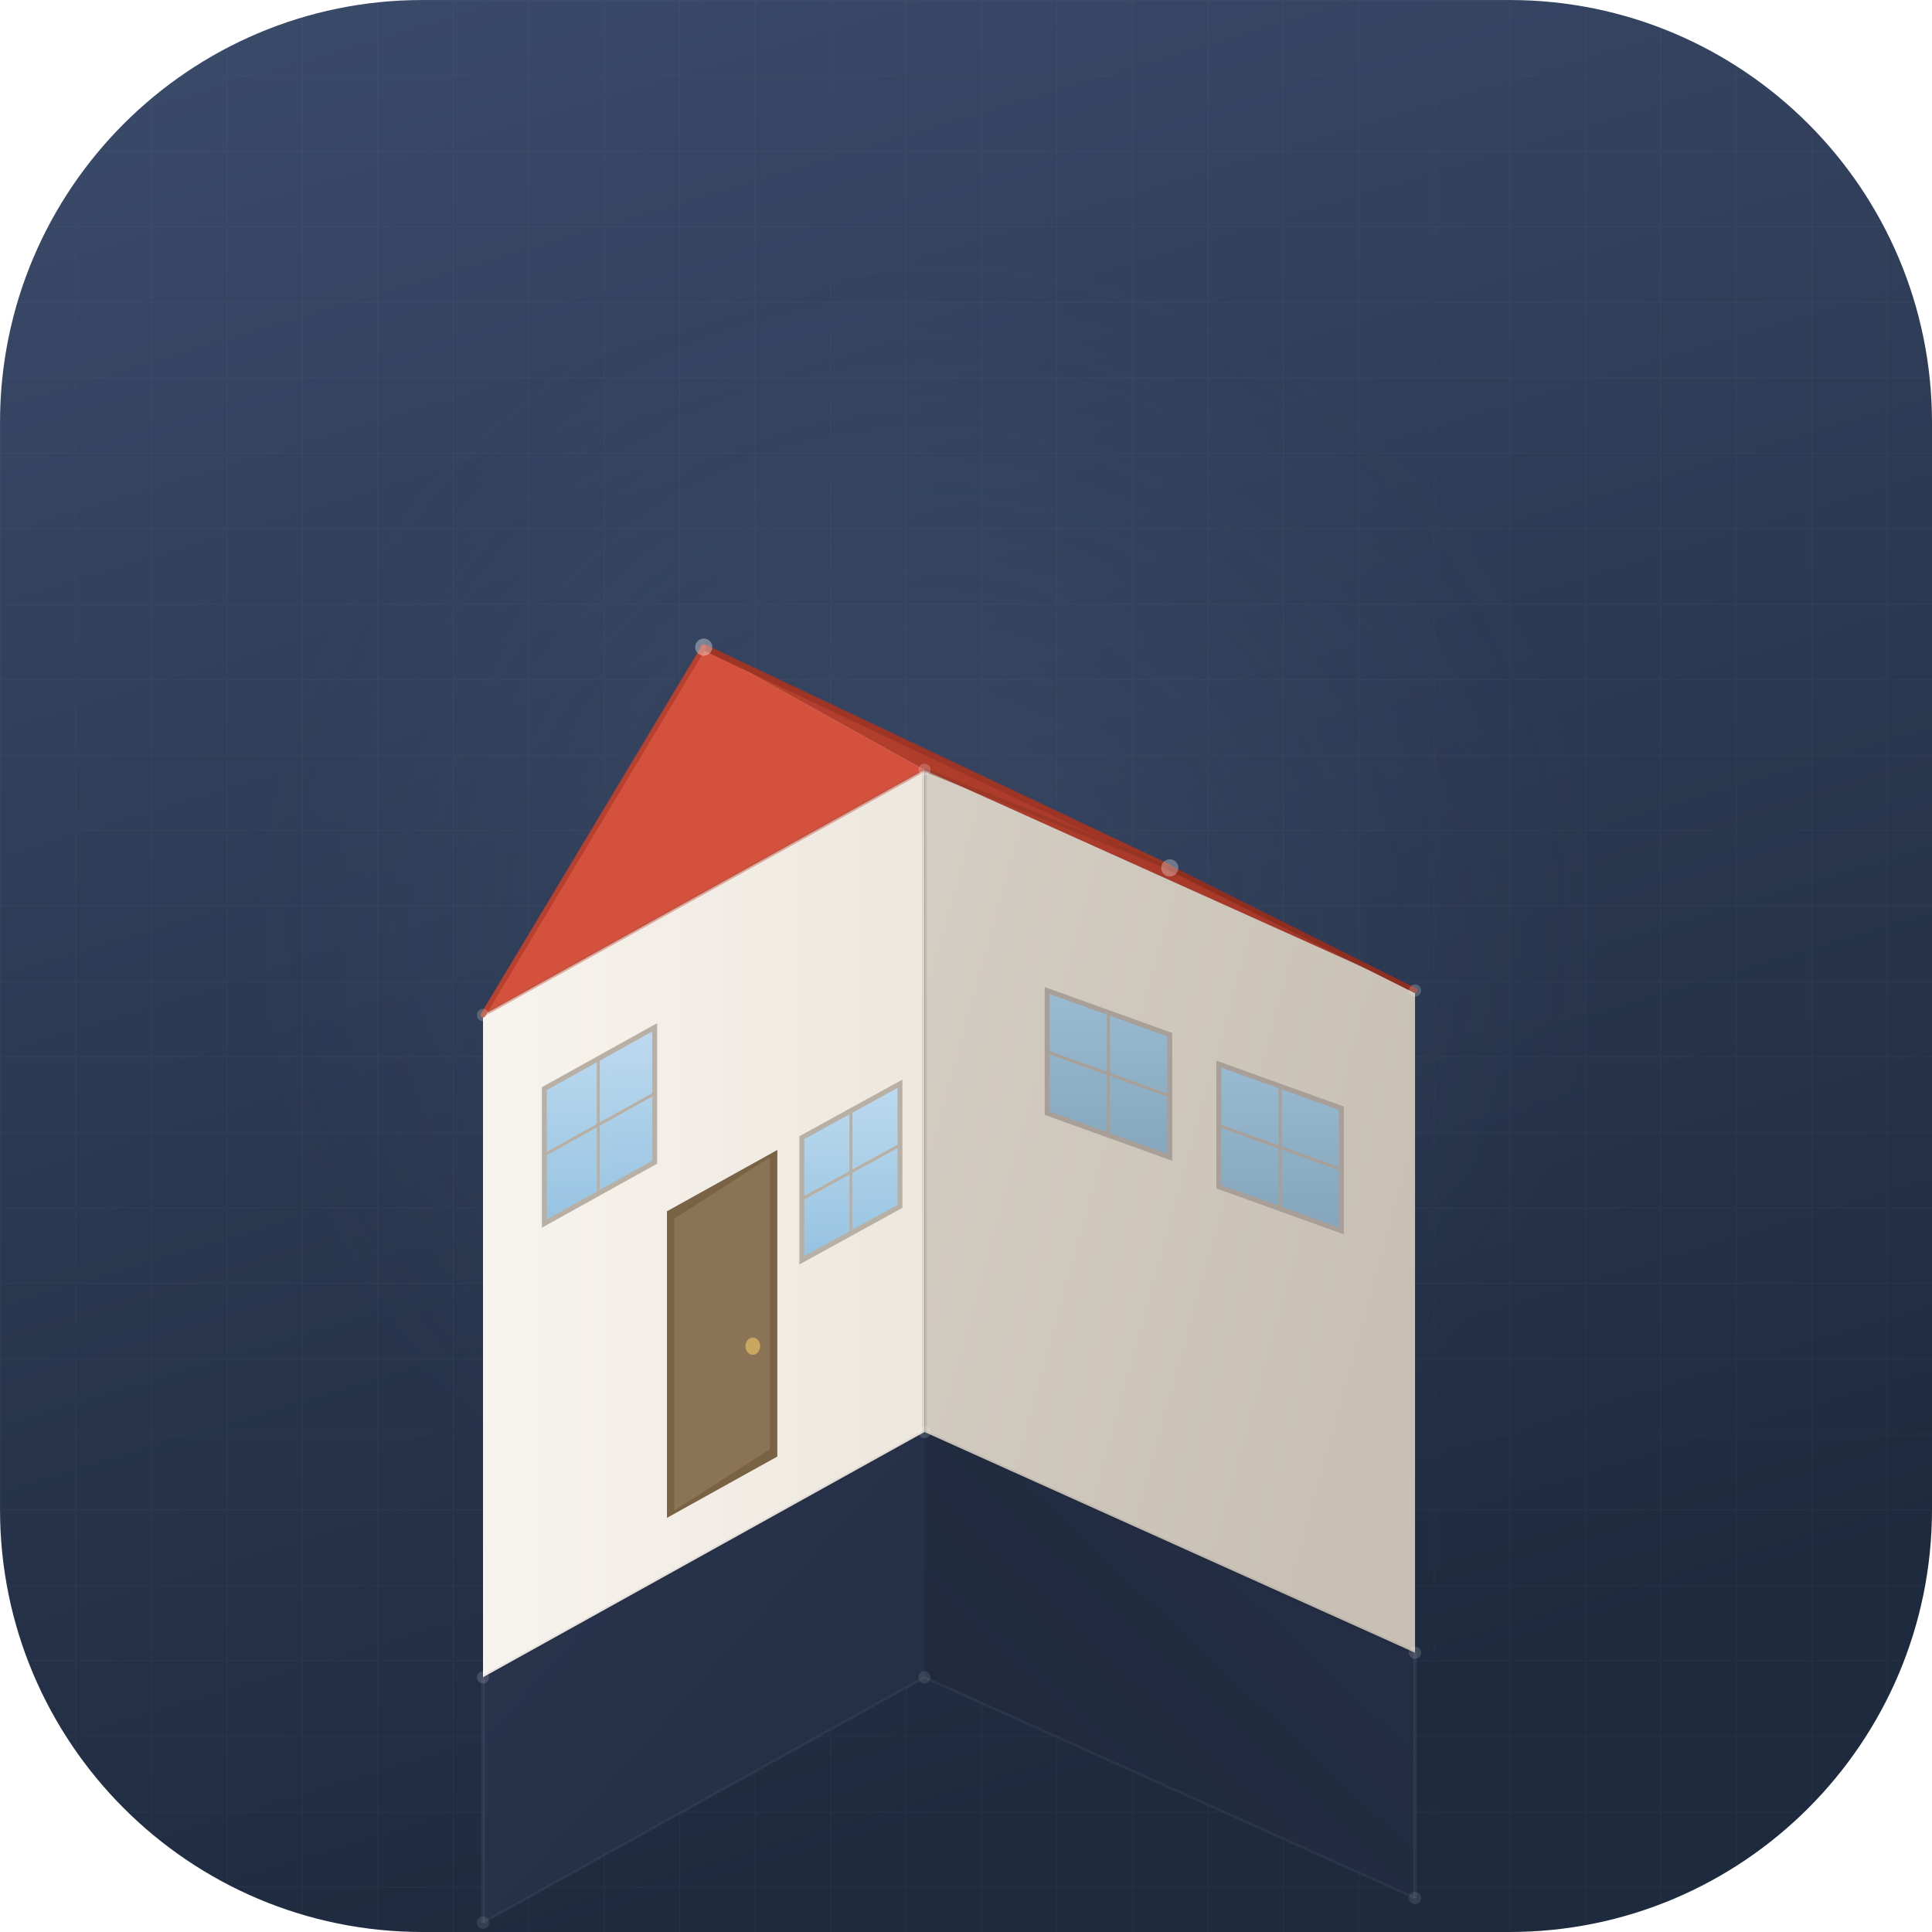
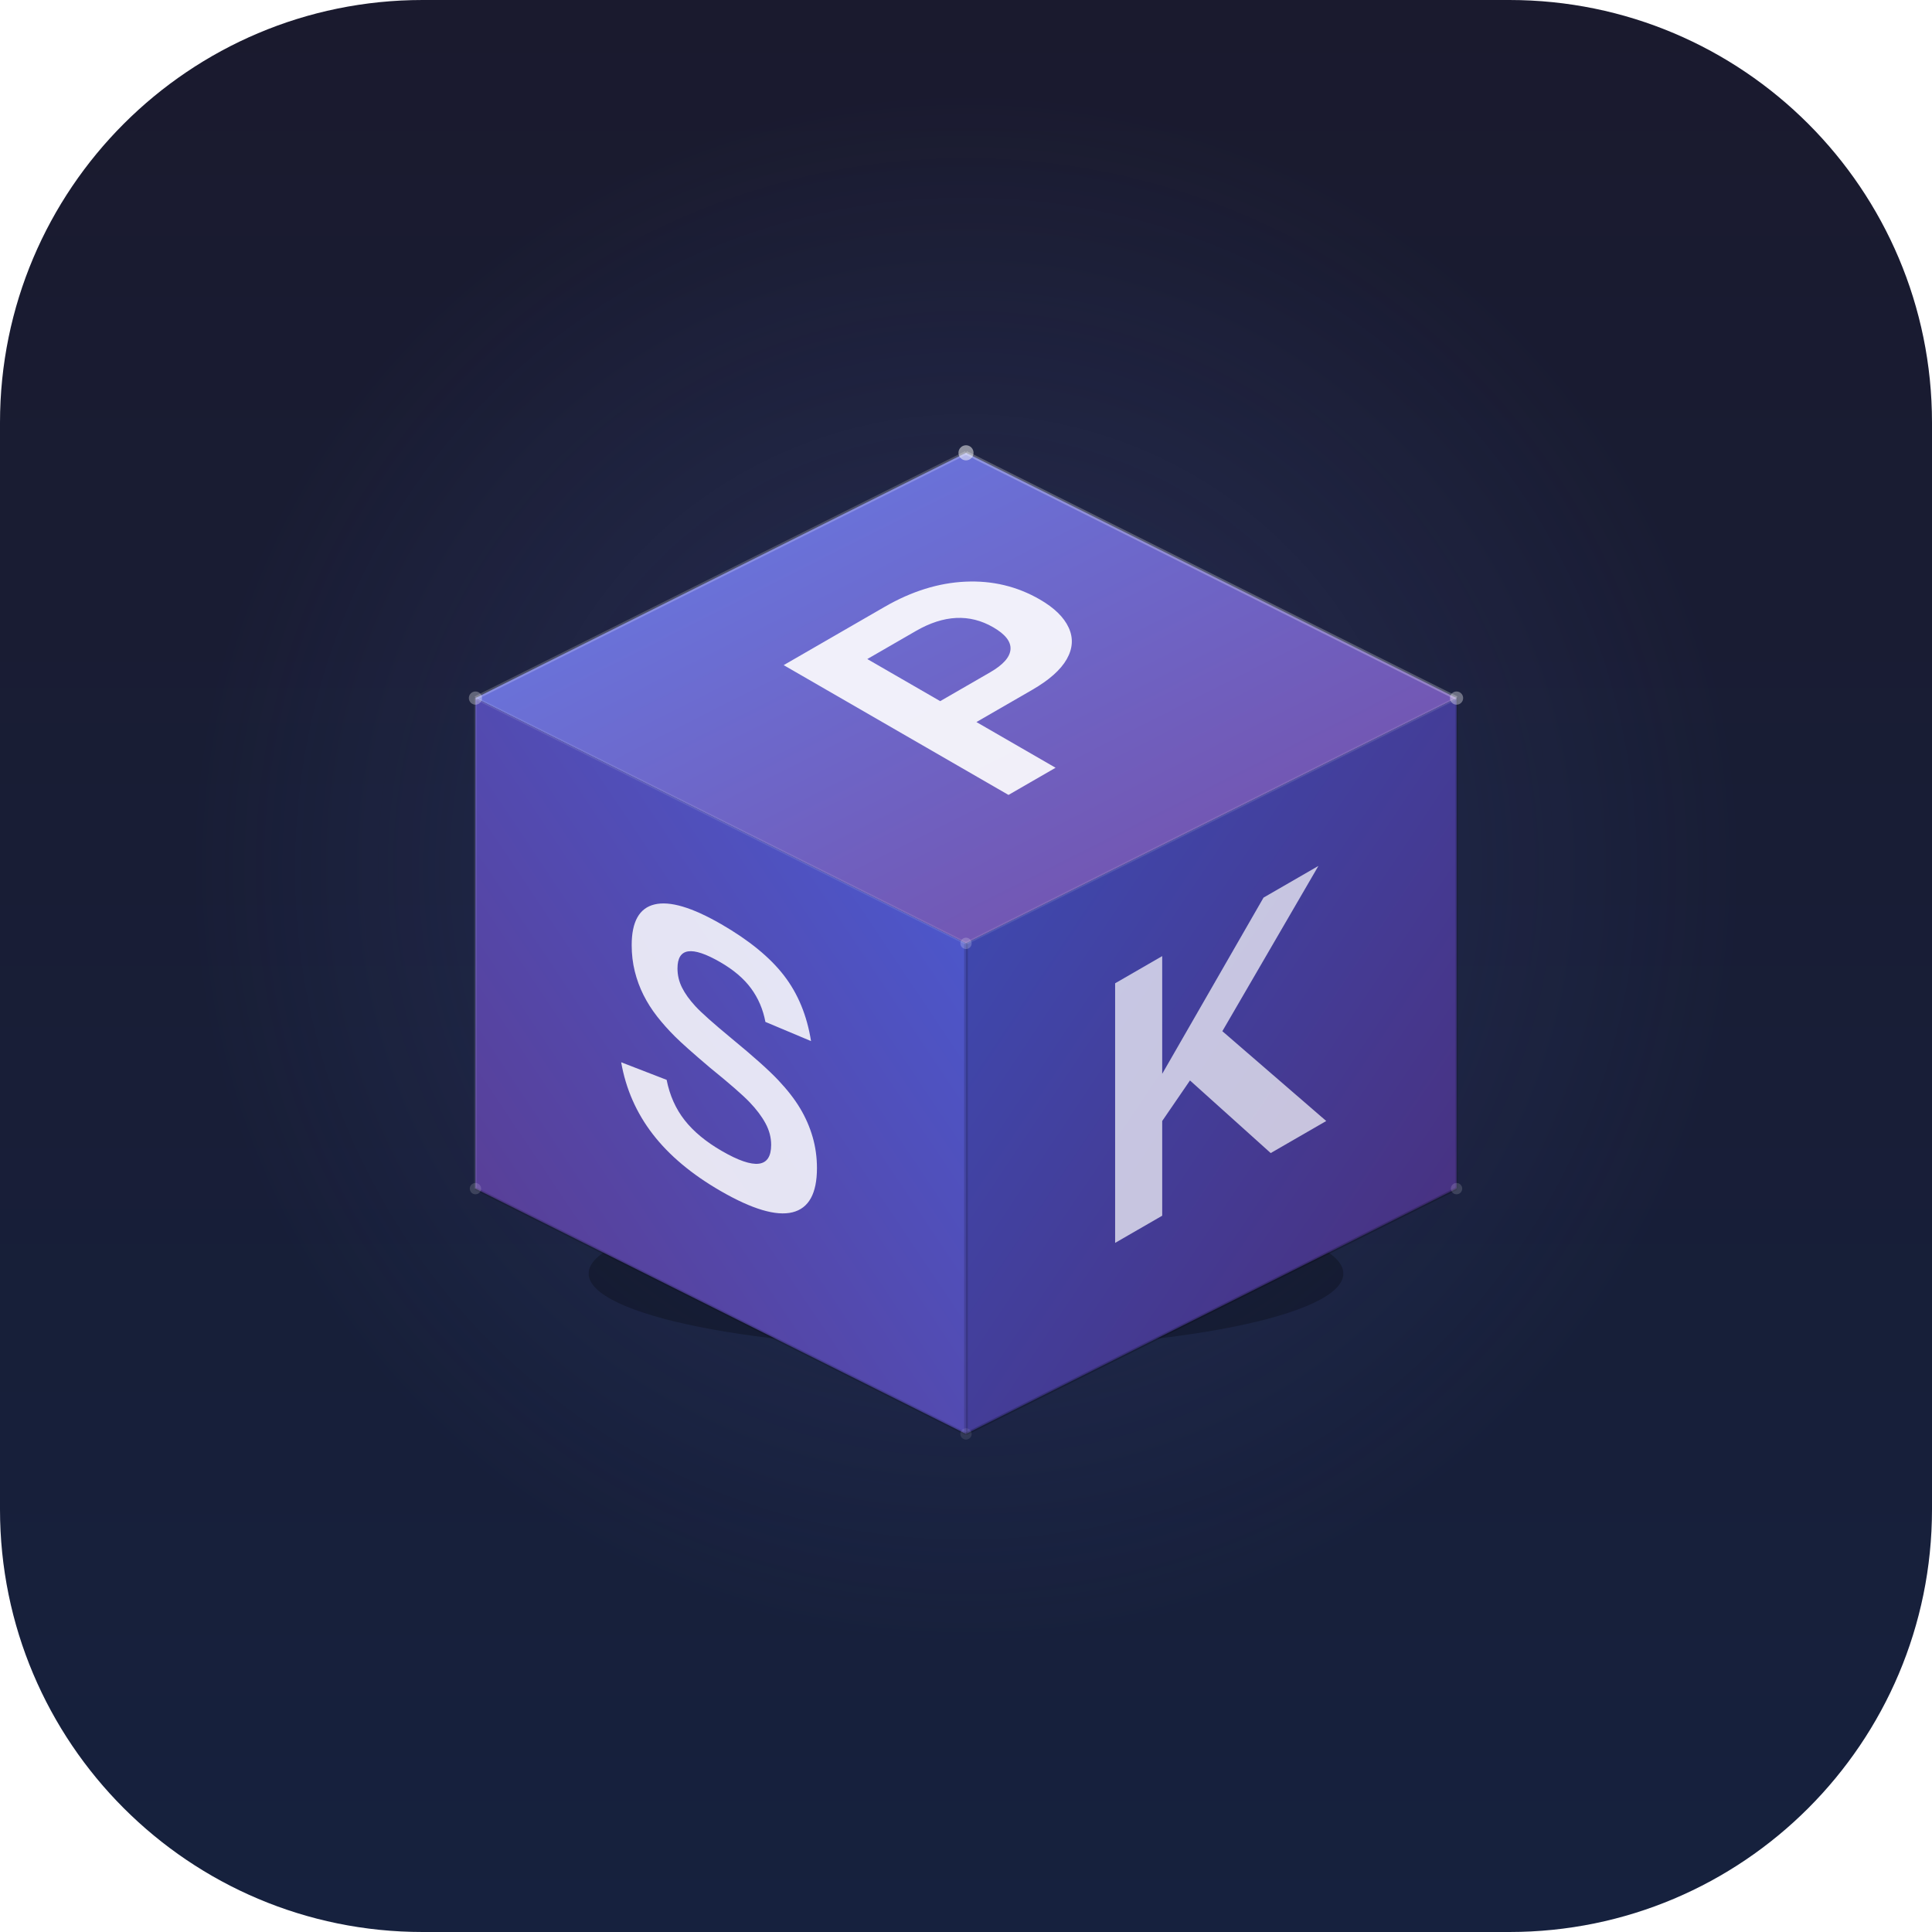
<svg xmlns="http://www.w3.org/2000/svg" viewBox="0 0 1024 1024">
  <defs>
-     <linearGradient id="bg" x1="0" y1="0" x2="0.3" y2="1">
-       <stop offset="0%" stop-color="#3B4B6B" />
-       <stop offset="100%" stop-color="#1E2A3E" />
+     <linearGradient id="bg" x1="0" y1="0" x2="0" y2="1">
+       <stop offset="0%" stop-color="#1a1a2e" />
+       <stop offset="100%" stop-color="#16213e" />
    </linearGradient>
-     <pattern id="grid" width="40" height="40" patternUnits="userSpaceOnUse">
-       <path d="M 40 0 L 0 0 0 40" fill="none" stroke="rgba(255,255,255,0.03)" stroke-width="1" />
-     </pattern>
-     <linearGradient id="wallLeft" x1="0" y1="0" x2="1" y2="0">
-       <stop offset="0%" stop-color="#F7F3EE" />
-       <stop offset="100%" stop-color="#EDE7DE" />
+     <linearGradient id="top" x1="0" y1="0" x2="1" y2="1">
+       <stop offset="0%" stop-color="#667eea" />
+       <stop offset="100%" stop-color="#764ba2" />
    </linearGradient>
-     <linearGradient id="wallRight" x1="0" y1="0" x2="1" y2="0.5">
-       <stop offset="0%" stop-color="#D5CEC4" />
-       <stop offset="100%" stop-color="#C8C0B4" />
+     <linearGradient id="left" x1="1" y1="0" x2="0" y2="1">
+       <stop offset="0%" stop-color="#4a5cd6" />
+       <stop offset="100%" stop-color="#5b3a8c" />
    </linearGradient>
-     <linearGradient id="roofRight" x1="0" y1="0" x2="0.5" y2="1">
-       <stop offset="0%" stop-color="#B8402E" />
-       <stop offset="100%" stop-color="#A43828" />
+     <linearGradient id="right" x1="0" y1="0" x2="1" y2="1">
+       <stop offset="0%" stop-color="#3d4db8" />
+       <stop offset="100%" stop-color="#4a2d78" />
    </linearGradient>
-     <radialGradient id="glow" cx="0.48" cy="0.48" r="0.35">
-       <stop offset="0%" stop-color="rgba(120,140,180,0.15)" />
-       <stop offset="100%" stop-color="rgba(120,140,180,0)" />
+     <radialGradient id="glow" cx="0.5" cy="0.45" r="0.4">
+       <stop offset="0%" stop-color="rgba(102,126,234,0.2)" />
+       <stop offset="100%" stop-color="rgba(102,126,234,0)" />
    </radialGradient>
-     <linearGradient id="windowGlow" x1="0" y1="0" x2="0" y2="1">
-       <stop offset="0%" stop-color="#B8D8F0" />
-       <stop offset="100%" stop-color="#8CBEE0" />
-     </linearGradient>
-     <linearGradient id="windowGlowSide" x1="0" y1="0" x2="0" y2="1">
-       <stop offset="0%" stop-color="#90B8D4" />
-       <stop offset="100%" stop-color="#78A0BC" />
-     </linearGradient>
-     <linearGradient id="floorLeft" x1="0" y1="0" x2="1" y2="1">
-       <stop offset="0%" stop-color="#2A3550" />
-       <stop offset="100%" stop-color="#232D42" />
-     </linearGradient>
-     <linearGradient id="floorRight" x1="1" y1="0" x2="0" y2="1">
-       <stop offset="0%" stop-color="#252F46" />
-       <stop offset="100%" stop-color="#1F283C" />
-     </linearGradient>
-     <linearGradient id="gableLeft" x1="0" y1="0" x2="1" y2="0">
-       <stop offset="0%" stop-color="#EBE5DC" />
-       <stop offset="100%" stop-color="#E0D8CE" />
-     </linearGradient>
+     <filter id="edgeGlow" x="-5%" y="-5%" width="110%" height="110%">
+       <feGaussianBlur in="SourceGraphic" stdDeviation="2" />
+     </filter>
  </defs>
-   <rect width="1024" height="1024" rx="224" ry="224" fill="url(#bg)" />
-   <rect width="1024" height="1024" rx="224" ry="224" fill="url(#grid)" />
-   <rect width="1024" height="1024" rx="224" ry="224" fill="url(#glow)" />
-   <g transform="translate(490, 460) scale(1.3)">
-     <polygon points="-180,330 0,230 0,330 -180,430" fill="url(#floorLeft)" />
-     <polygon points="0,230 200,320 200,420 0,330" fill="url(#floorRight)" />
-     <line x1="-180" y1="330" x2="-180" y2="430" stroke="rgba(255,255,255,0.06)" stroke-width="1.5" />
-     <line x1="200" y1="320" x2="200" y2="420" stroke="rgba(255,255,255,0.06)" stroke-width="1.5" />
-     <line x1="-180" y1="430" x2="0" y2="330" stroke="rgba(255,255,255,0.05)" stroke-width="1" />
-     <line x1="0" y1="330" x2="200" y2="420" stroke="rgba(255,255,255,0.05)" stroke-width="1" />
-     <polygon points="-180,60 0,-40 0,230 -180,330" fill="url(#wallLeft)" />
-     <polygon points="0,-40 200,50 200,320 0,230" fill="url(#wallRight)" />
-     <polygon points="-180,60 -90,-40 0,-40 -180,60" fill="url(#gableLeft)" />
-     <polygon points="-180,60 0,-40 -90,-90" fill="url(#gableLeft)" />
-     <polygon points="0,-40 200,50 100,0" fill="url(#wallRight)" />
-     <polygon points="-90,-90 100,0 200,50 0,-40" fill="url(#roofRight)" />
-     <polygon points="-90,-90 -180,60 0,-40" fill="#D4513E" />
-     <polygon points="-100,-100 -200,65 -180,60 0,-40 -90,-90" fill="#D95740" opacity="0.0" />
-     <line x1="-90" y1="-90" x2="100" y2="0" stroke="#9E3425" stroke-width="2.5" stroke-linecap="round" />
-     <line x1="-180" y1="60" x2="-90" y2="-90" stroke="#B8402E" stroke-width="2" stroke-linecap="round" />
-     <line x1="-180" y1="60" x2="0" y2="-40" stroke="rgba(180,80,60,0.4)" stroke-width="1.5" />
-     <line x1="0" y1="-40" x2="100" y2="0" stroke="rgba(140,50,35,0.5)" stroke-width="1.5" />
-     <line x1="200" y1="50" x2="100" y2="0" stroke="#8E2E20" stroke-width="2" stroke-linecap="round" />
-     <g transform="translate(-105, 140)">
-       <polygon points="0,0 45,-25 45,100 0,125" fill="#7A6245" />
-       <polygon points="3,3 42,-22 42,97 3,122" fill="#8B7355" />
-       <ellipse cx="35" cy="55" rx="3" ry="3.5" fill="#C8A860" />
+   <rect width="1024" height="1024" rx="224" fill="url(#bg)" />
+   <rect width="1024" height="1024" rx="224" fill="url(#glow)" />
+   <g transform="translate(512, 500)">
+     <ellipse cx="0" cy="175" rx="200" ry="40" fill="rgba(0,0,0,0.25)" />
+     <polygon points="0,-260 260,-130 0,0 -260,-130" fill="url(#top)" />
+     <polygon points="0,0 -260,-130 -260,130 0,260" fill="url(#left)" />
+     <polygon points="0,0 260,-130 260,130 0,260" fill="url(#right)" />
+     <line x1="0" y1="-260" x2="260" y2="-130" stroke="rgba(255,255,255,0.25)" stroke-width="2" />
+     <line x1="0" y1="-260" x2="-260" y2="-130" stroke="rgba(255,255,255,0.2)" stroke-width="2" />
+     <line x1="260" y1="-130" x2="0" y2="0" stroke="rgba(255,255,255,0.1)" stroke-width="1.5" />
+     <line x1="-260" y1="-130" x2="0" y2="0" stroke="rgba(255,255,255,0.1)" stroke-width="1.5" />
+     <line x1="0" y1="0" x2="0" y2="260" stroke="rgba(0,0,0,0.15)" stroke-width="2" />
+     <line x1="-260" y1="-130" x2="-260" y2="130" stroke="rgba(255,255,255,0.08)" stroke-width="1.5" />
+     <line x1="260" y1="-130" x2="260" y2="130" stroke="rgba(0,0,0,0.1)" stroke-width="1.5" />
+     <line x1="-260" y1="130" x2="0" y2="260" stroke="rgba(0,0,0,0.15)" stroke-width="1.5" />
+     <line x1="260" y1="130" x2="0" y2="260" stroke="rgba(0,0,0,0.2)" stroke-width="1.5" />
+     <g transform="translate(-130,50) skewY(30) scale(0.866, 1)">
+       <text x="0" y="10" text-anchor="middle" dominant-baseline="central" font-family="SF Pro Display, Helvetica Neue, Arial, sans-serif" font-weight="800" font-size="200" fill="rgba(255,255,255,0.85)">S</text>
    </g>
-     <g transform="translate(-155, 90)">
-       <polygon points="0,0 45,-25 45,30 0,55" fill="url(#windowGlow)" opacity="0.9" />
-       <polygon points="0,0 45,-25 45,30 0,55" fill="none" stroke="#B8B0A4" stroke-width="2" />
-       <line x1="22" y1="-12" x2="22" y2="43" stroke="#B8B0A4" stroke-width="1.2" />
-       <line x1="0" y1="27" x2="45" y2="2" stroke="#B8B0A4" stroke-width="1.2" />
+     <g transform="translate(130,50) skewY(-30) scale(0.866, 1)">
+       <text x="0" y="10" text-anchor="middle" dominant-baseline="central" font-family="SF Pro Display, Helvetica Neue, Arial, sans-serif" font-weight="800" font-size="200" fill="rgba(255,255,255,0.7)">K</text>
    </g>
-     <g transform="translate(-50, 110)">
-       <polygon points="0,0 40,-22 40,28 0,50" fill="url(#windowGlow)" opacity="0.9" />
-       <polygon points="0,0 40,-22 40,28 0,50" fill="none" stroke="#B8B0A4" stroke-width="2" />
-       <line x1="20" y1="-11" x2="20" y2="39" stroke="#B8B0A4" stroke-width="1.2" />
-       <line x1="0" y1="25" x2="40" y2="3" stroke="#B8B0A4" stroke-width="1.2" />
+     <g transform="translate(0,-145) rotate(-30) skewX(30) scale(1, 0.866)">
+       <text x="0" y="10" text-anchor="middle" dominant-baseline="central" font-family="SF Pro Display, Helvetica Neue, Arial, sans-serif" font-weight="800" font-size="200" fill="rgba(255,255,255,0.9)">P</text>
    </g>
-     <g transform="translate(50, 50)">
-       <polygon points="0,0 50,18 50,68 0,50" fill="url(#windowGlowSide)" opacity="0.85" />
-       <polygon points="0,0 50,18 50,68 0,50" fill="none" stroke="#A8A098" stroke-width="2" />
-       <line x1="25" y1="9" x2="25" y2="59" stroke="#A8A098" stroke-width="1.2" />
-       <line x1="0" y1="25" x2="50" y2="43" stroke="#A8A098" stroke-width="1.2" />
-     </g>
-     <g transform="translate(120, 80)">
-       <polygon points="0,0 50,18 50,68 0,50" fill="url(#windowGlowSide)" opacity="0.85" />
-       <polygon points="0,0 50,18 50,68 0,50" fill="none" stroke="#A8A098" stroke-width="2" />
-       <line x1="25" y1="9" x2="25" y2="59" stroke="#A8A098" stroke-width="1.2" />
-       <line x1="0" y1="25" x2="50" y2="43" stroke="#A8A098" stroke-width="1.2" />
-     </g>
-     <line x1="0" y1="-40" x2="0" y2="230" stroke="rgba(0,0,0,0.08)" stroke-width="2" />
-     <line x1="-180" y1="330" x2="0" y2="230" stroke="rgba(0,0,0,0.06)" stroke-width="1.5" />
-     <line x1="0" y1="230" x2="200" y2="320" stroke="rgba(0,0,0,0.06)" stroke-width="1.5" />
-     <circle cx="-90" cy="-90" r="3.5" fill="rgba(255,255,255,0.35)" />
-     <circle cx="100" cy="0" r="3.5" fill="rgba(255,255,255,0.3)" />
-     <circle cx="-180" cy="60" r="2.5" fill="rgba(255,255,255,0.2)" />
-     <circle cx="200" cy="50" r="2.5" fill="rgba(255,255,255,0.2)" />
-     <circle cx="0" cy="-40" r="2.5" fill="rgba(255,255,255,0.2)" />
-     <circle cx="-180" cy="330" r="2.5" fill="rgba(255,255,255,0.15)" />
-     <circle cx="200" cy="320" r="2.5" fill="rgba(255,255,255,0.15)" />
-     <circle cx="0" cy="230" r="2.5" fill="rgba(255,255,255,0.15)" />
-     <circle cx="-180" cy="430" r="2.5" fill="rgba(255,255,255,0.1)" />
-     <circle cx="200" cy="420" r="2.5" fill="rgba(255,255,255,0.1)" />
-     <circle cx="0" cy="330" r="2.5" fill="rgba(255,255,255,0.1)" />
+     <circle cx="0" cy="-260" r="4" fill="rgba(255,255,255,0.5)" />
+     <circle cx="260" cy="-130" r="3.5" fill="rgba(255,255,255,0.35)" />
+     <circle cx="-260" cy="-130" r="3.5" fill="rgba(255,255,255,0.3)" />
+     <circle cx="0" cy="0" r="3" fill="rgba(255,255,255,0.2)" />
+     <circle cx="260" cy="130" r="3" fill="rgba(255,255,255,0.15)" />
+     <circle cx="-260" cy="130" r="3" fill="rgba(255,255,255,0.15)" />
+     <circle cx="0" cy="260" r="3" fill="rgba(255,255,255,0.1)" />
  </g>
</svg>
